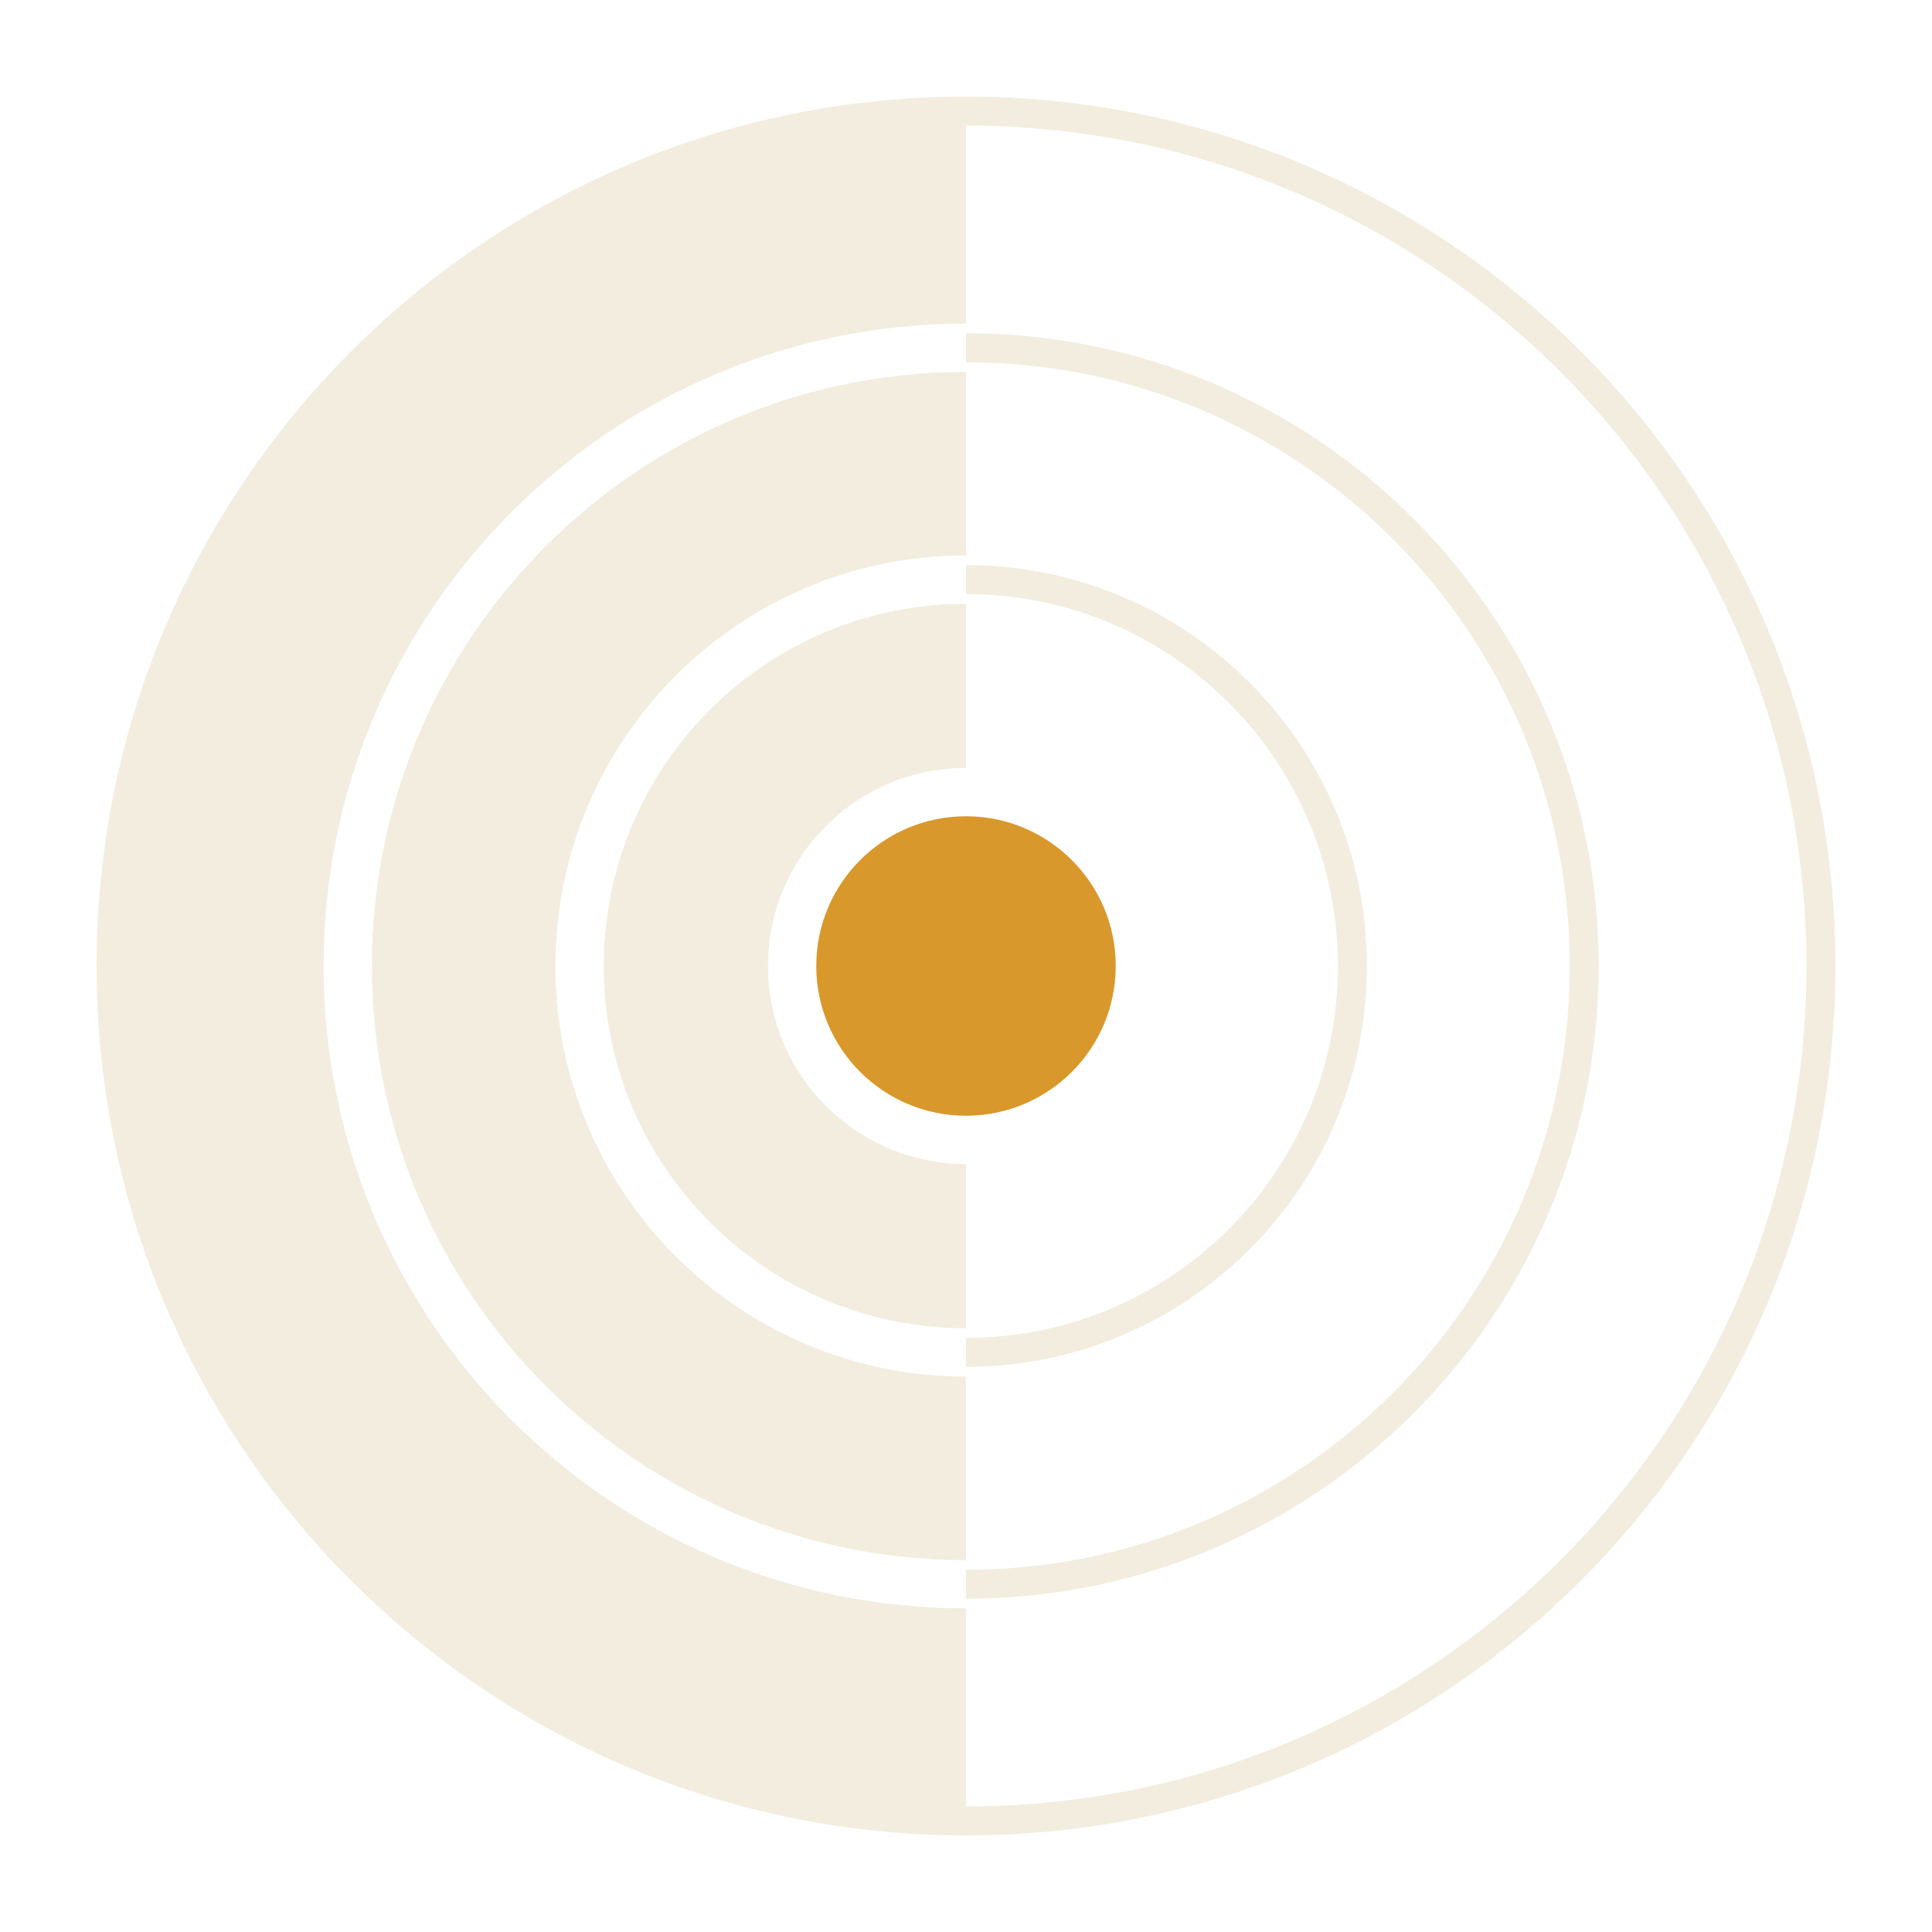
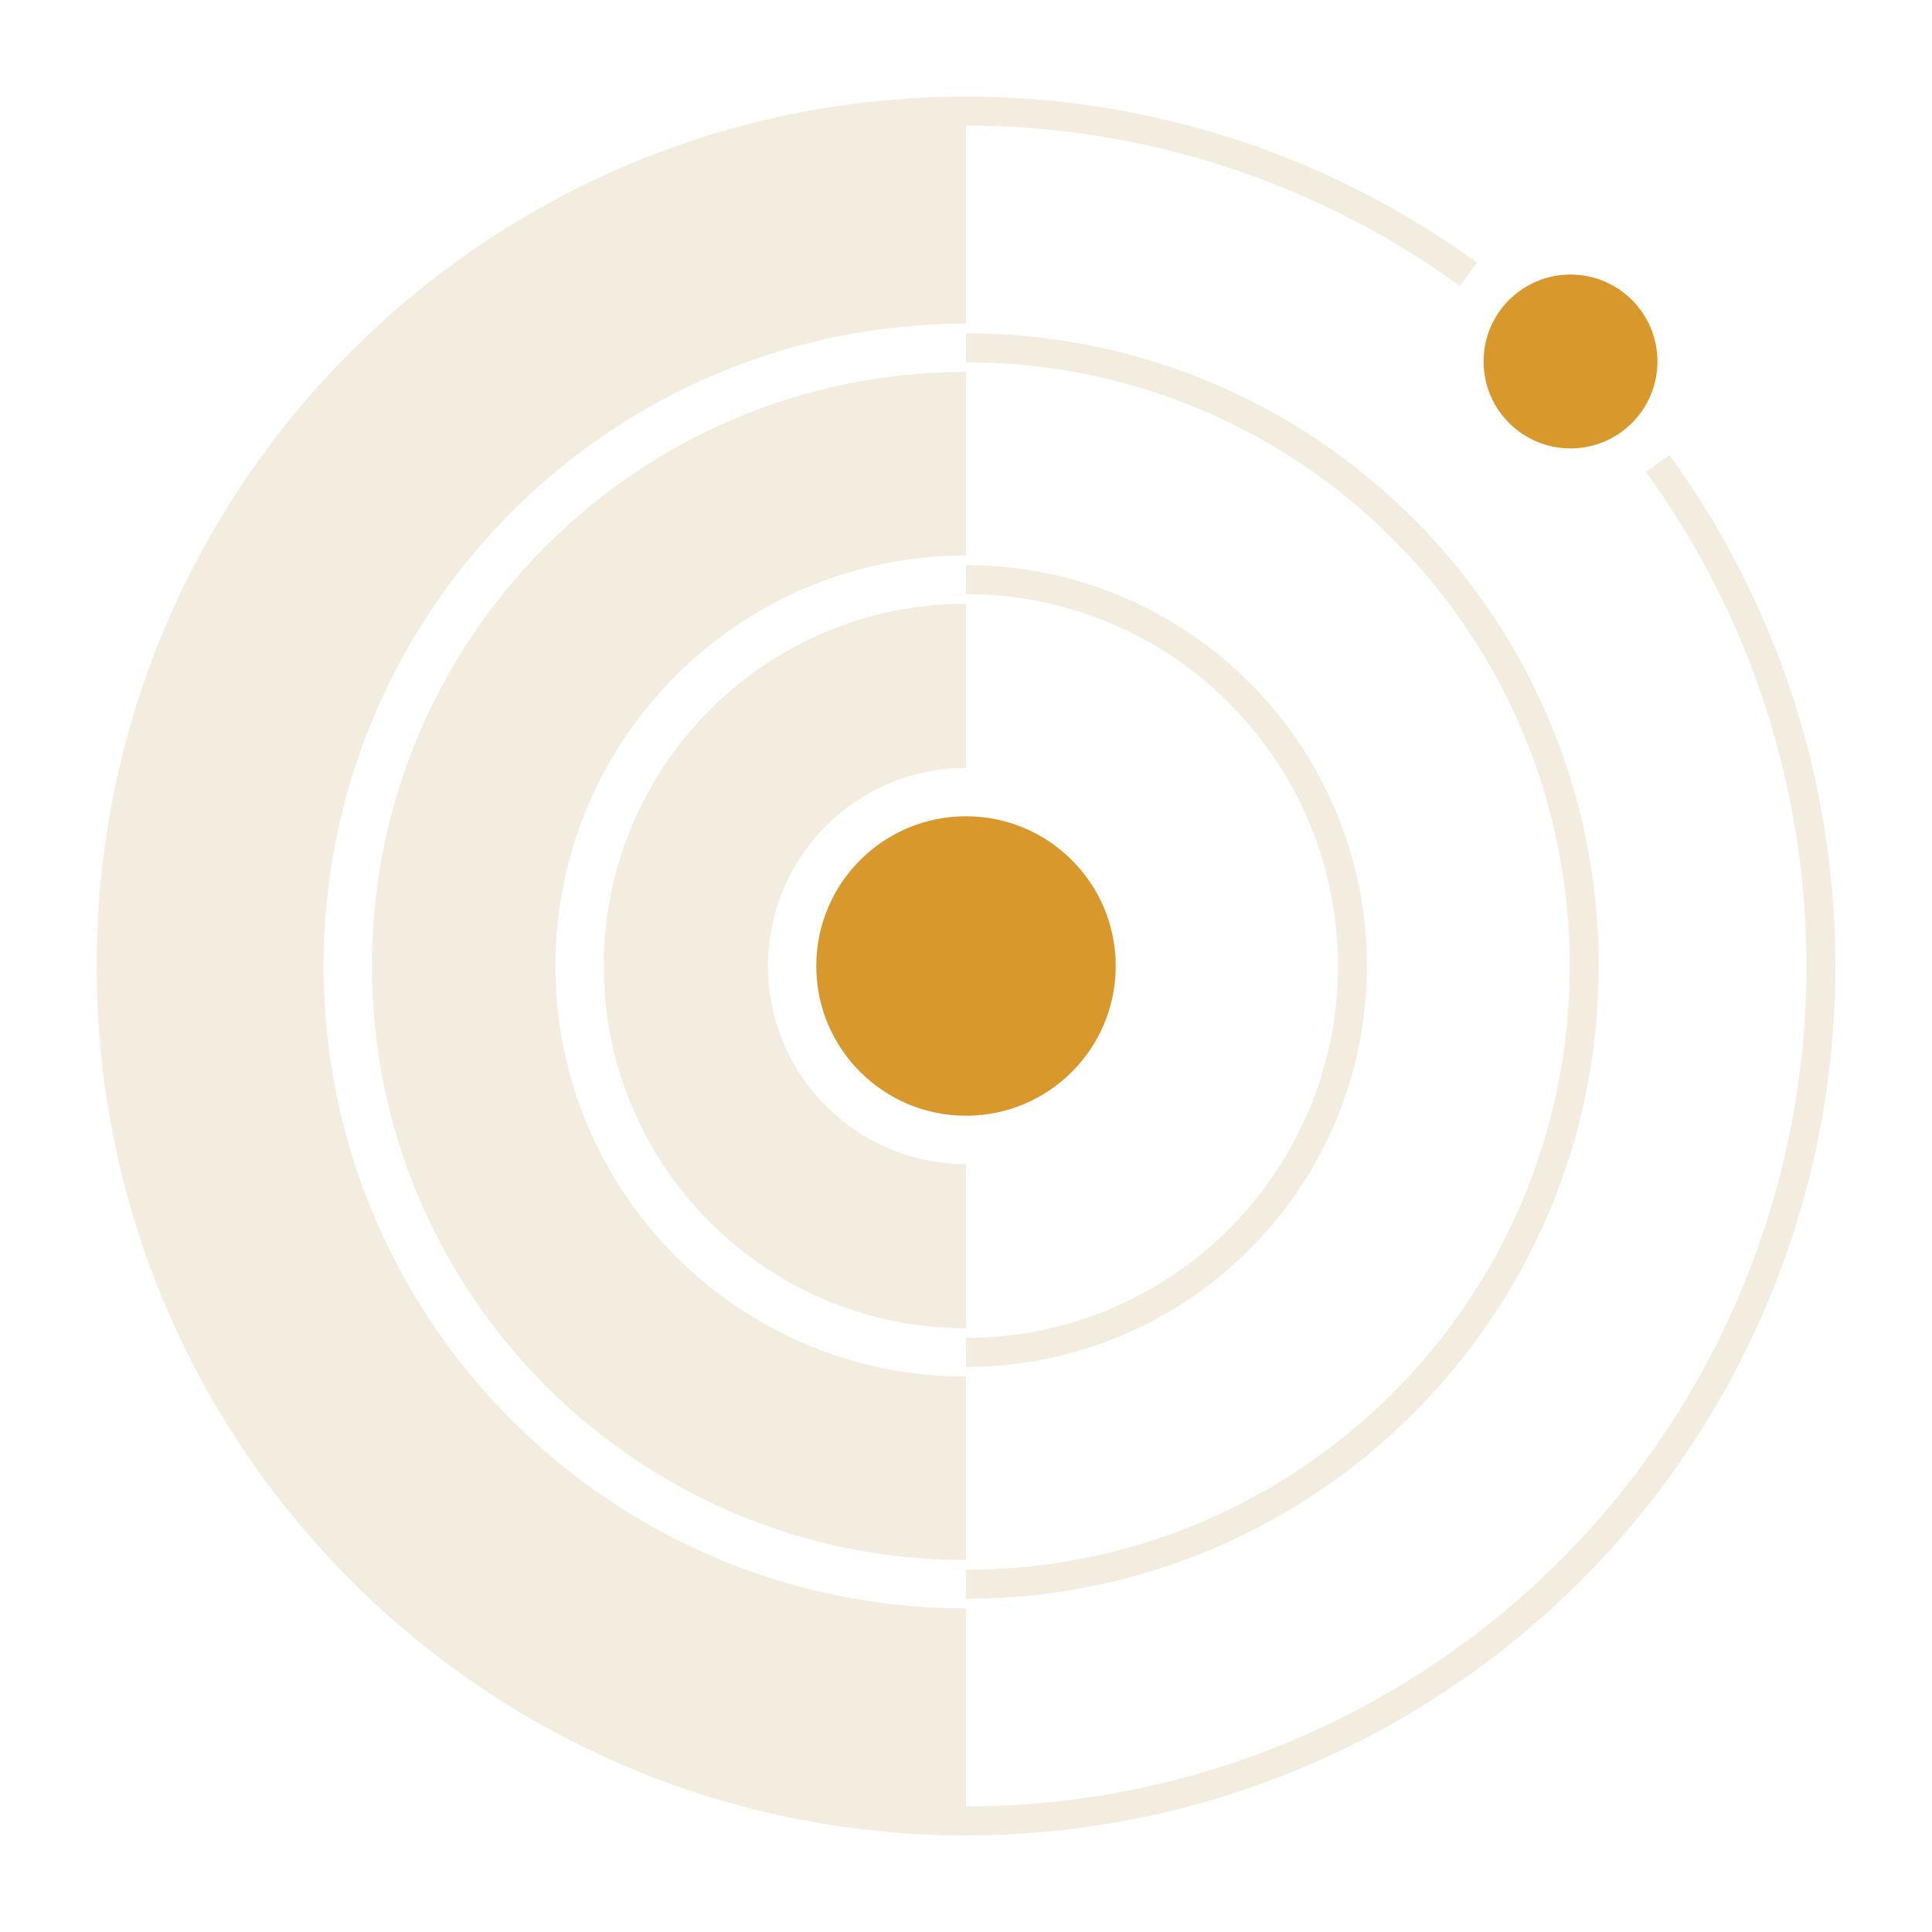
<svg xmlns="http://www.w3.org/2000/svg" viewBox="0 0 200 200" width="200" height="200" role="img" aria-label="Mae">
  <path fill="#F3EDE0" d="M100 10 A90 90 0 0 0 100 190 L100 166.5 A66.5 66.5 0 0 1 100 33.5 Z M100 38.5 A61.5 61.5 0 0 0 100 161.5 L100 142.5 A42.5 42.5 0 0 1 100 57.5 Z M100 62.5 A37.5 37.5 0 0 0 100 137.5 L100 120.5 A20.5 20.5 0 0 1 100 79.5 Z" />
  <g fill="none" stroke="#F3EDE0" stroke-width="3">
    <path d="M100 60 A40 40 0 0 1 100 140" />
    <path d="M100 36 A64 64 0 0 1 100 164" />
-     <path d="M100 11.5 A88.5 88.5 0 0 1 100 188.5" />
+     <path d="M100 11.5 A88.5 88.5 0 0 1 152.02 28.4 M171.6 47.98 A88.5 88.5 0 0 1 100 188.5" />
  </g>
  <circle cx="100" cy="100" r="15.5" fill="#D9982B" />
+   <circle cx="162.58" cy="37.42" r="9" fill="#D9982B" />
</svg>
